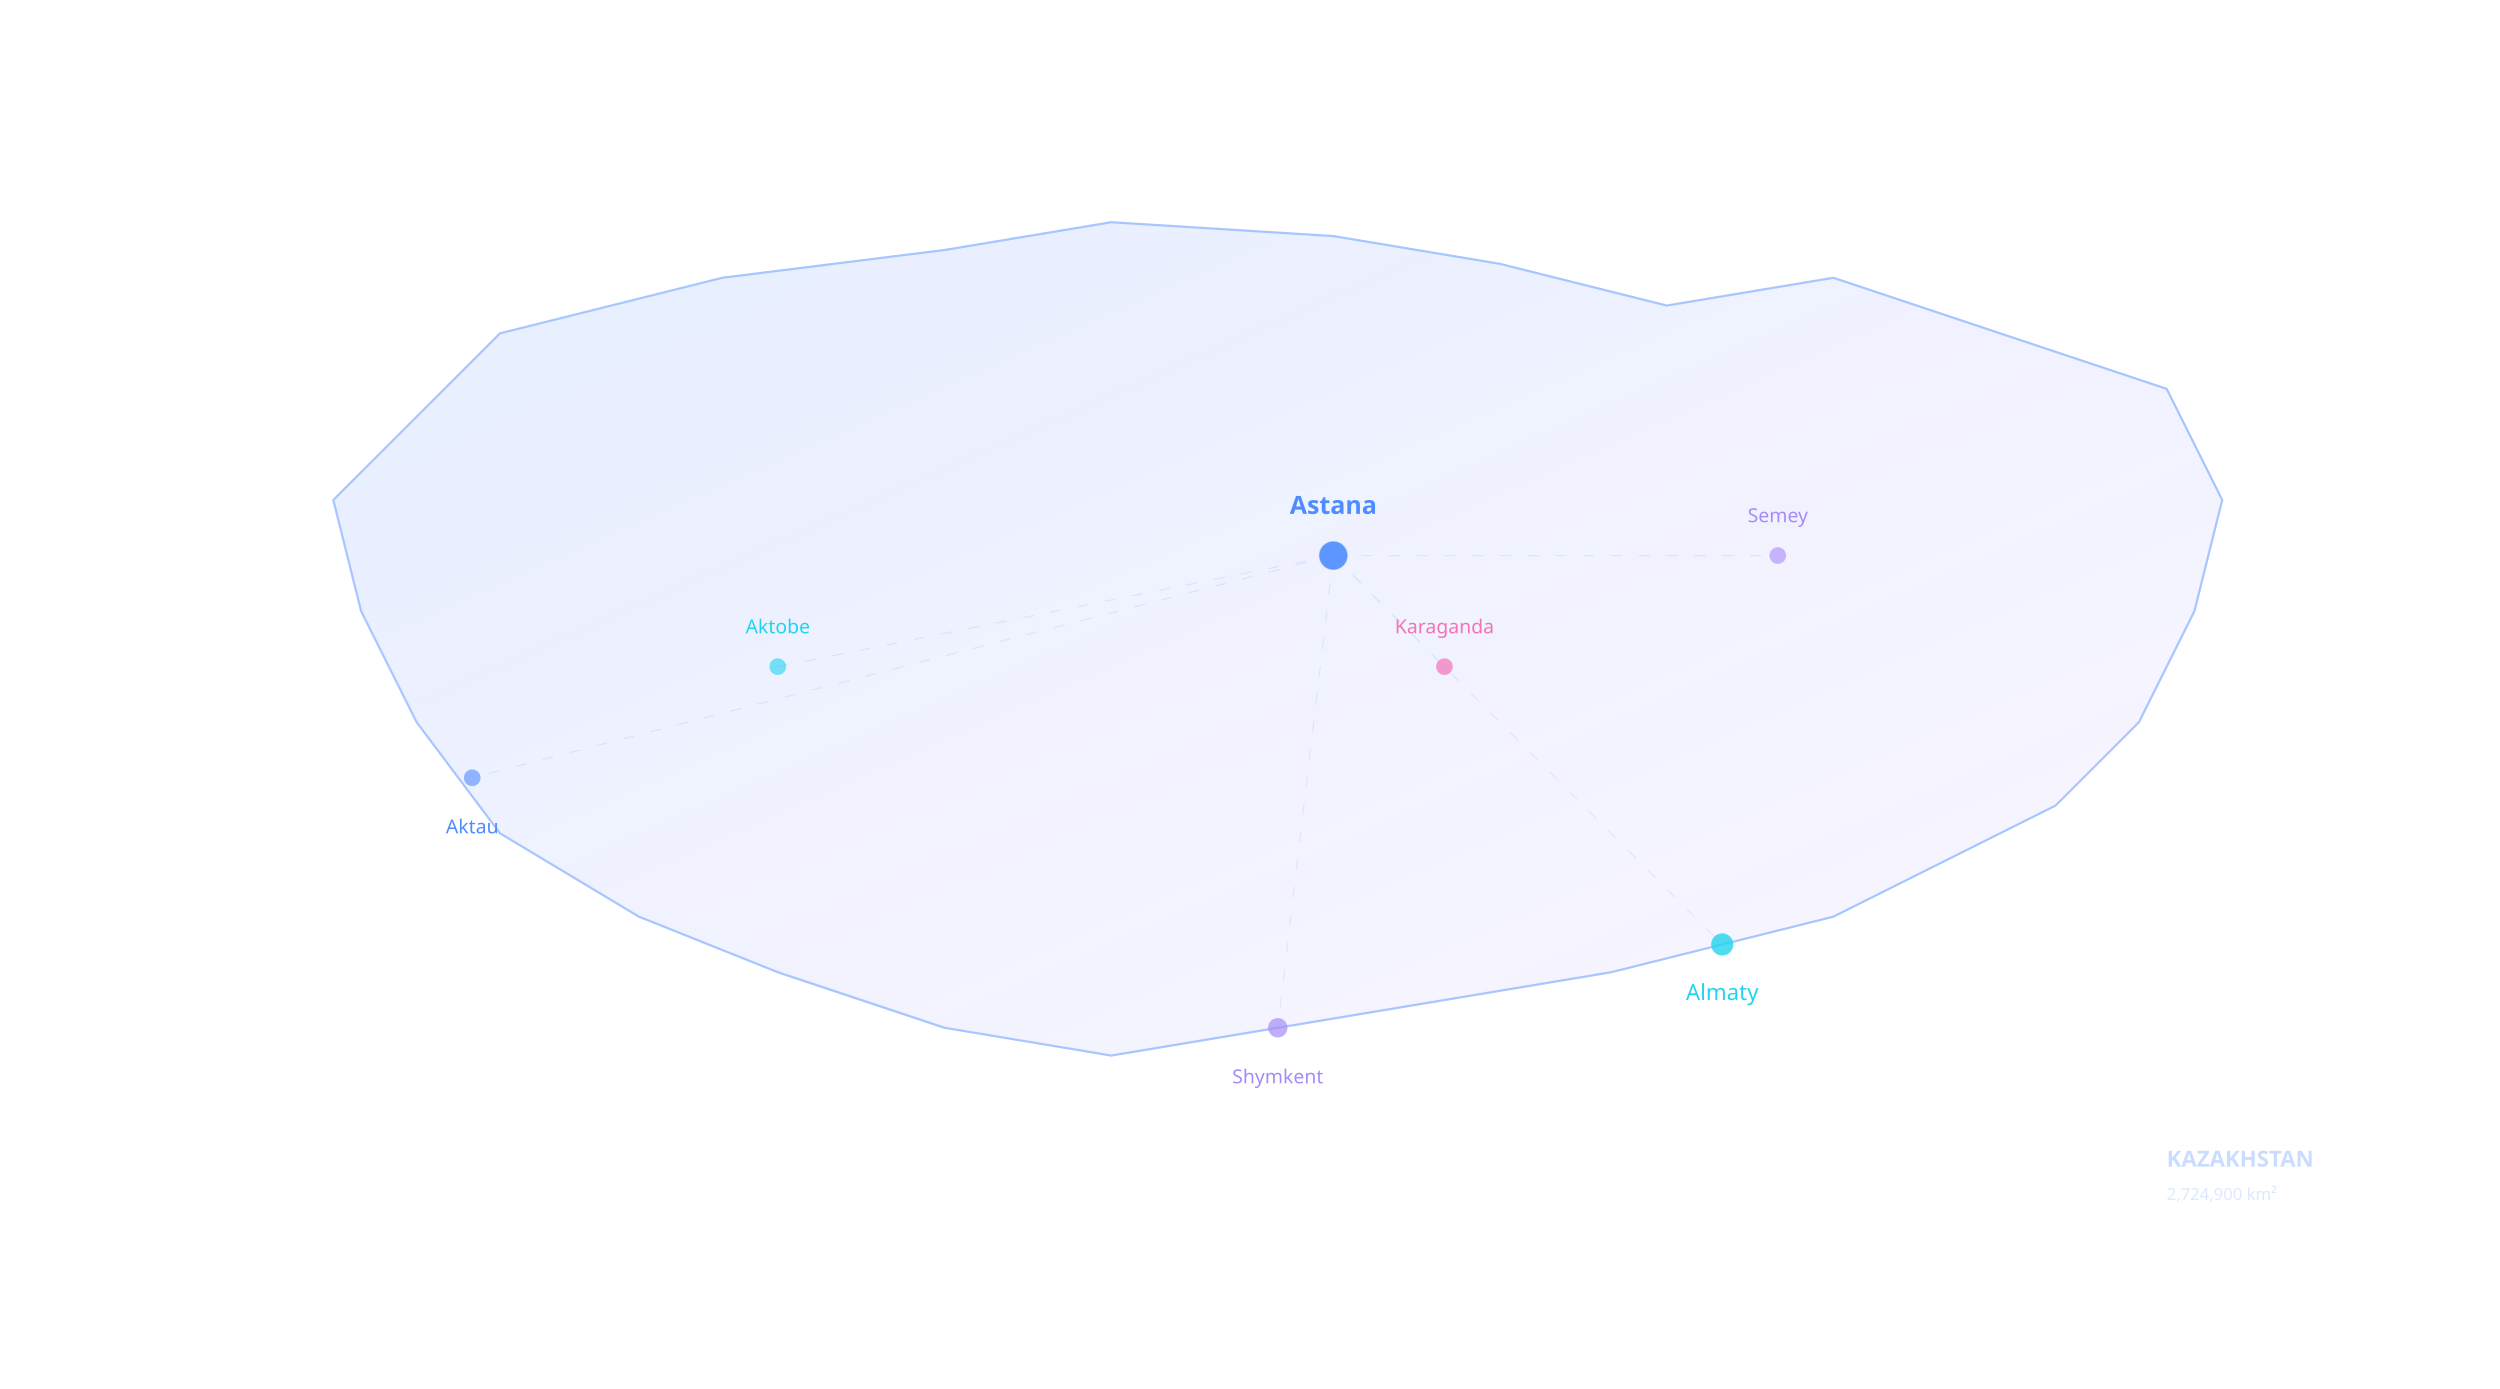
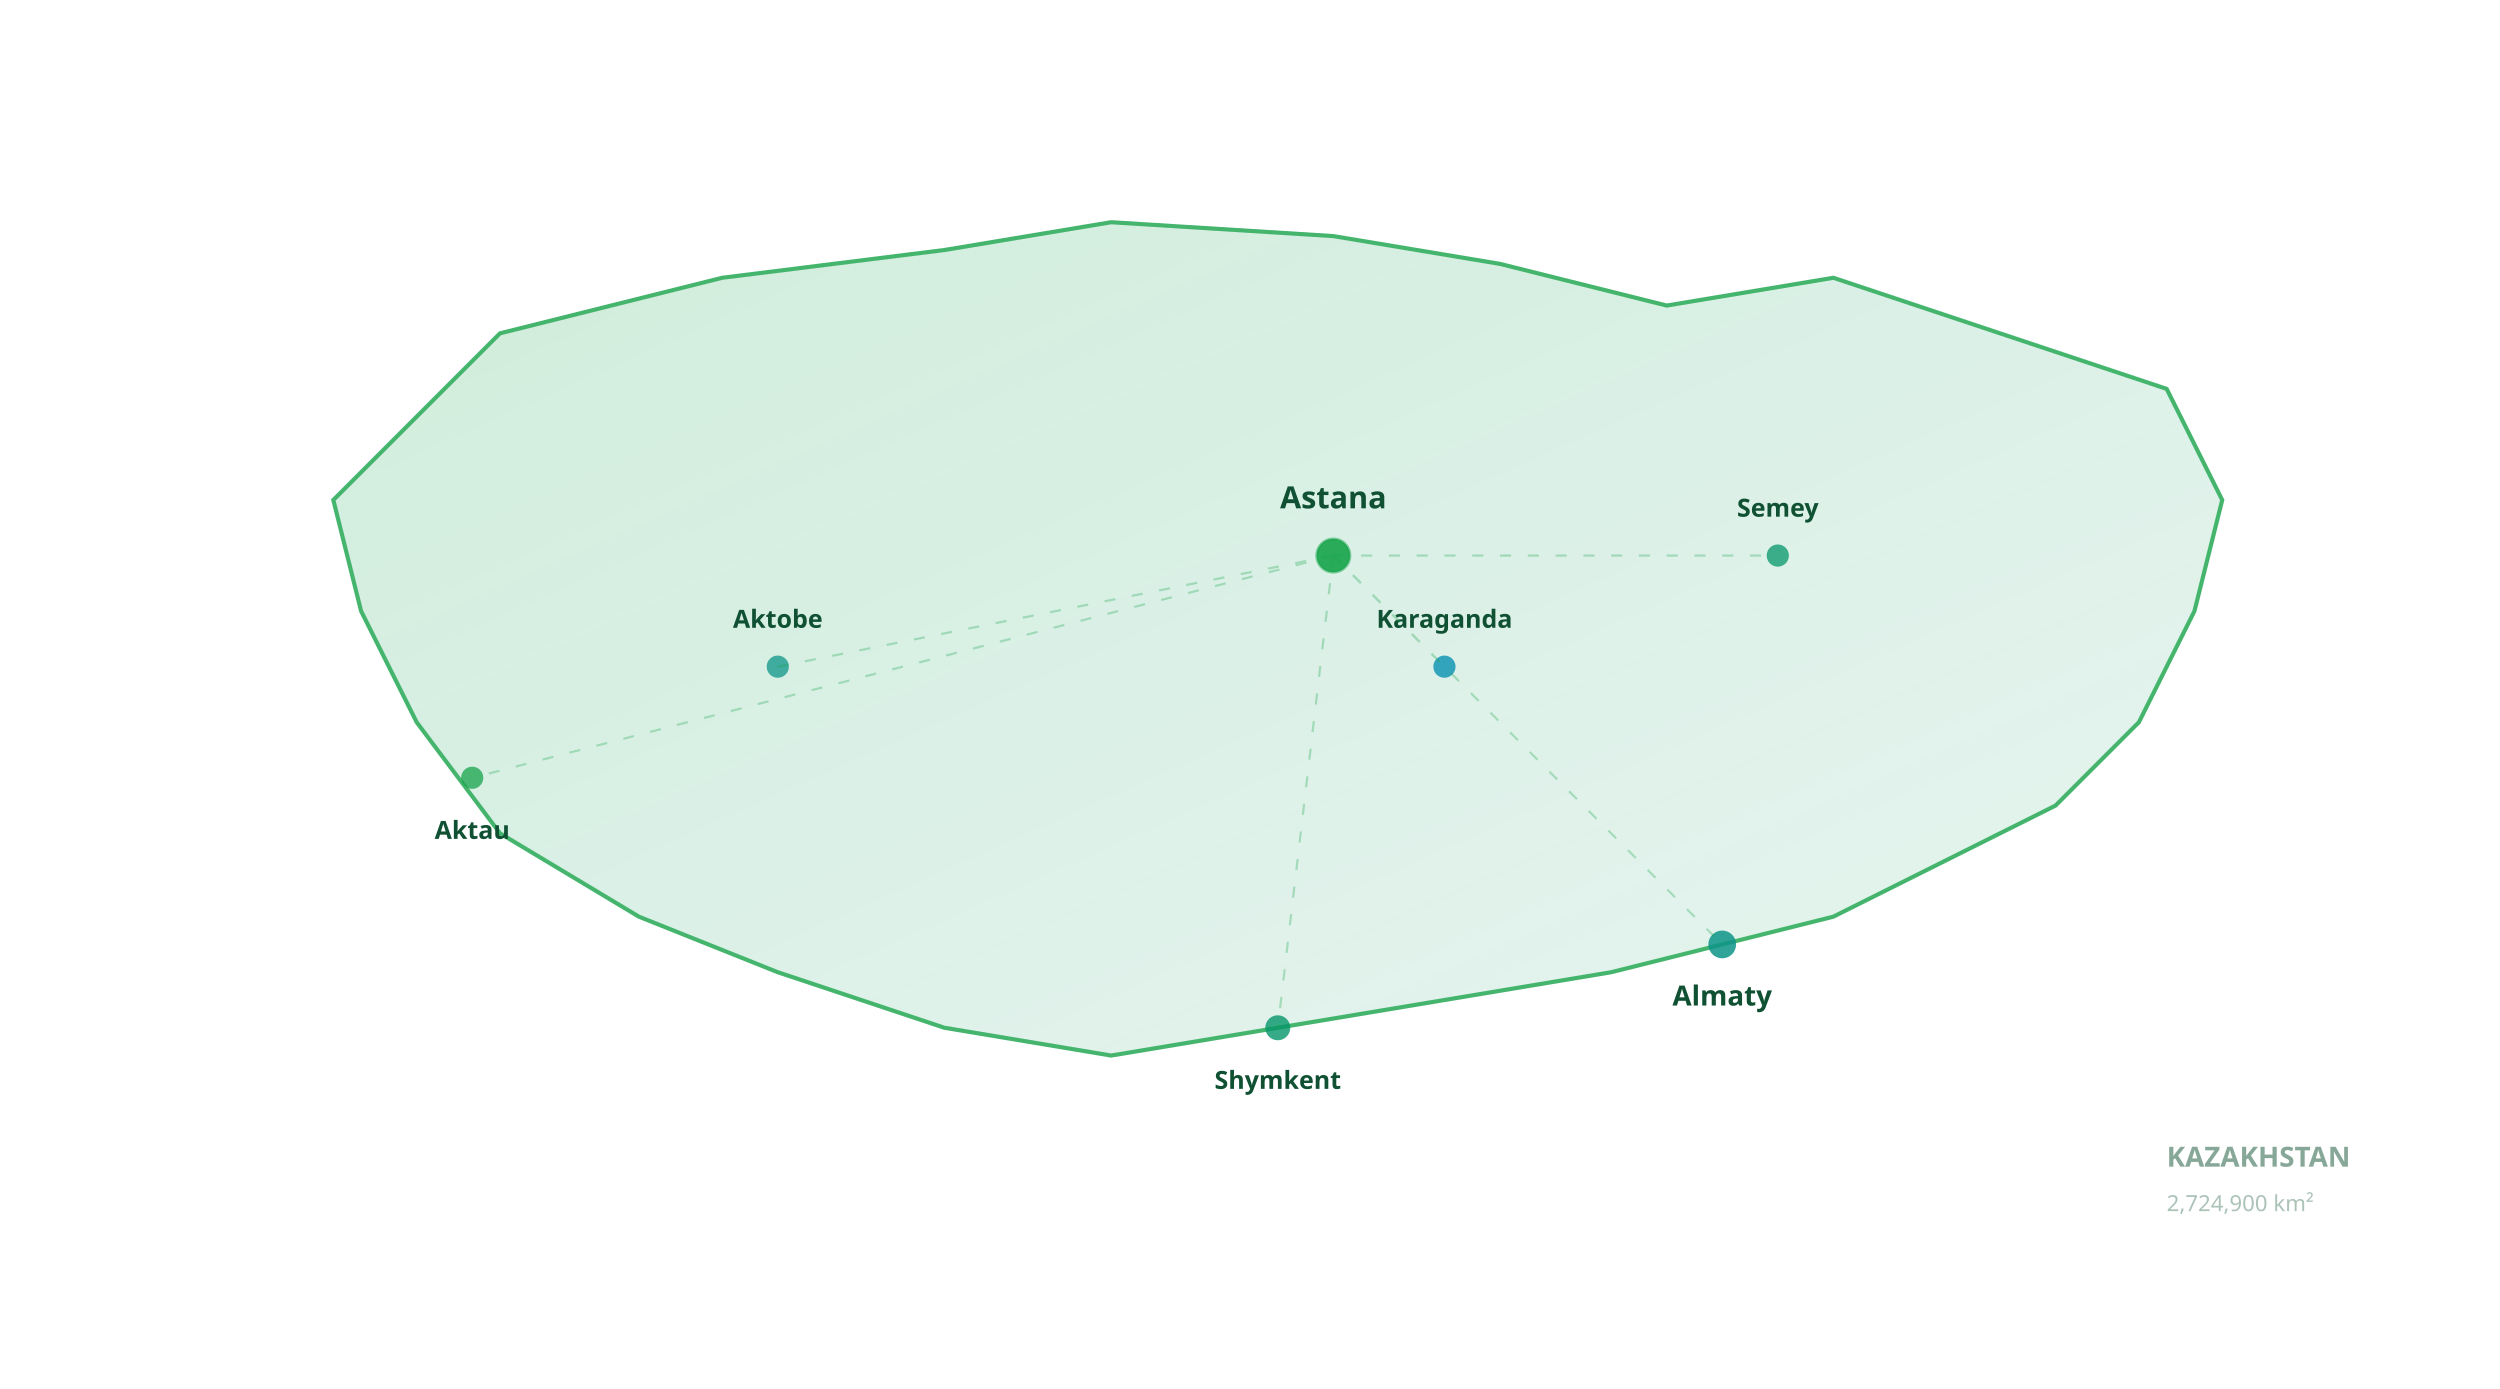
<svg xmlns="http://www.w3.org/2000/svg" viewBox="0 0 900 500">
  <defs>
    <linearGradient id="mg1" x1="0%" y1="0%" x2="100%" y2="100%">
-       <stop offset="0%" stop-color="#4f8cff" stop-opacity="0.3" />
-       <stop offset="100%" stop-color="#a78bfa" stop-opacity="0.15" />
+       <stop offset="0%" stop-color="#16a34a" stop-opacity="0.25" />
+       <stop offset="100%" stop-color="#059669" stop-opacity="0.12" />
    </linearGradient>
-     <filter id="mglow" x="-50%" y="-50%" width="200%" height="200%">
-       <feGaussianBlur in="SourceGraphic" stdDeviation="8" />
-     </filter>
  </defs>
-   <path d="M120,180 L180,120 L260,100 L340,90 L400,80 L480,85 L540,95 L600,110 L660,100 L720,120 L780,140 L800,180 L790,220 L770,260 L740,290 L700,310 L660,330 L620,340 L580,350 L520,360 L460,370 L400,380 L340,370 L280,350 L230,330 L180,300 L150,260 L130,220 Z" fill="url(#mg1)" stroke="#4f8cff" stroke-width="0.8" opacity="0.5" />
-   <circle cx="480" cy="200" r="5" fill="#4f8cff" opacity="0.9">
-     <animate attributeName="r" values="5;7;5" dur="2s" repeatCount="indefinite" />
+   <path d="M120,180 L180,120 L260,100 L340,90 L400,80 L480,85 L540,95 L600,110 L660,100 L720,120 L780,140 L800,180 L790,220 L770,260 L740,290 L700,310 L660,330 L620,340 L580,350 L520,360 L460,370 L400,380 L340,370 L280,350 L230,330 L180,300 L150,260 L130,220 Z" fill="url(#mg1)" stroke="#16a34a" stroke-width="1.5" opacity="0.8" />
+   <circle cx="480" cy="200" r="6" fill="#16a34a" opacity="0.9">
+     <animate attributeName="r" values="6;8;6" dur="2s" repeatCount="indefinite" />
  </circle>
-   <circle cx="480" cy="200" r="5" fill="none" stroke="#4f8cff" stroke-width="0.5" opacity="0.4">
-     <animate attributeName="r" values="5;20;5" dur="3s" repeatCount="indefinite" />
-     <animate attributeName="opacity" values="0.4;0;0.4" dur="3s" repeatCount="indefinite" />
+   <circle cx="480" cy="200" r="6" fill="none" stroke="#16a34a" stroke-width="1" opacity="0.5">
+     <animate attributeName="r" values="6;22;6" dur="3s" repeatCount="indefinite" />
+     <animate attributeName="opacity" values="0.5;0;0.5" dur="3s" repeatCount="indefinite" />
  </circle>
-   <text x="480" y="185" text-anchor="middle" fill="#4f8cff" font-size="9" font-weight="600" font-family="Montserrat,sans-serif">Astana</text>
-   <circle cx="620" cy="340" r="4" fill="#22d3ee" opacity="0.8">
-     <animate attributeName="r" values="4;6;4" dur="2.5s" repeatCount="indefinite" />
+   <text x="480" y="183" text-anchor="middle" fill="#0f5132" font-size="11" font-weight="700" font-family="Montserrat,sans-serif">Astana</text>
+   <circle cx="620" cy="340" r="5" fill="#0d9488" opacity="0.85">
+     <animate attributeName="r" values="5;7;5" dur="2.5s" repeatCount="indefinite" />
  </circle>
-   <text x="620" y="360" text-anchor="middle" fill="#22d3ee" font-size="8" font-family="Montserrat,sans-serif">Almaty</text>
-   <circle cx="460" cy="370" r="3.5" fill="#a78bfa" opacity="0.7" />
-   <text x="460" y="390" text-anchor="middle" fill="#a78bfa" font-size="7" font-family="Montserrat,sans-serif">Shymkent</text>
-   <circle cx="520" cy="240" r="3" fill="#f472b6" opacity="0.7" />
-   <text x="520" y="228" text-anchor="middle" fill="#f472b6" font-size="7" font-family="Montserrat,sans-serif">Karaganda</text>
-   <circle cx="280" cy="240" r="3" fill="#22d3ee" opacity="0.6" />
-   <text x="280" y="228" text-anchor="middle" fill="#22d3ee" font-size="7" font-family="Montserrat,sans-serif">Aktobe</text>
-   <circle cx="640" cy="200" r="3" fill="#a78bfa" opacity="0.6" />
-   <text x="640" y="188" text-anchor="middle" fill="#a78bfa" font-size="7" font-family="Montserrat,sans-serif">Semey</text>
-   <circle cx="170" cy="280" r="3" fill="#4f8cff" opacity="0.6" />
-   <text x="170" y="300" text-anchor="middle" fill="#4f8cff" font-size="7" font-family="Montserrat,sans-serif">Aktau</text>
-   <g stroke="#4f8cff" stroke-width="0.4" opacity="0.15" stroke-dasharray="4 6">
+   <text x="620" y="362" text-anchor="middle" fill="#0f5132" font-size="10" font-weight="600" font-family="Montserrat,sans-serif">Almaty</text>
+   <circle cx="460" cy="370" r="4.5" fill="#059669" opacity="0.8" />
+   <text x="460" y="392" text-anchor="middle" fill="#0f5132" font-size="9" font-weight="600" font-family="Montserrat,sans-serif">Shymkent</text>
+   <circle cx="520" cy="240" r="4" fill="#0891b2" opacity="0.8" />
+   <text x="520" y="226" text-anchor="middle" fill="#0f5132" font-size="9" font-weight="600" font-family="Montserrat,sans-serif">Karaganda</text>
+   <circle cx="280" cy="240" r="4" fill="#0d9488" opacity="0.75" />
+   <text x="280" y="226" text-anchor="middle" fill="#0f5132" font-size="9" font-weight="600" font-family="Montserrat,sans-serif">Aktobe</text>
+   <circle cx="640" cy="200" r="4" fill="#059669" opacity="0.75" />
+   <text x="640" y="186" text-anchor="middle" fill="#0f5132" font-size="9" font-weight="600" font-family="Montserrat,sans-serif">Semey</text>
+   <circle cx="170" cy="280" r="4" fill="#16a34a" opacity="0.75" />
+   <text x="170" y="302" text-anchor="middle" fill="#0f5132" font-size="9" font-weight="600" font-family="Montserrat,sans-serif">Aktau</text>
+   <g stroke="#16a34a" stroke-width="0.8" opacity="0.3" stroke-dasharray="4 6">
    <line x1="480" y1="200" x2="620" y2="340" />
    <line x1="480" y1="200" x2="460" y2="370" />
    <line x1="480" y1="200" x2="520" y2="240" />
    <line x1="480" y1="200" x2="280" y2="240" />
    <line x1="480" y1="200" x2="640" y2="200" />
    <line x1="480" y1="200" x2="170" y2="280" />
  </g>
-   <text x="780" y="420" fill="#4f8cff" font-size="8" opacity="0.3" font-family="Montserrat,sans-serif" font-weight="600">KAZAKHSTAN</text>
-   <text x="780" y="432" fill="#4f8cff" font-size="6" opacity="0.2" font-family="Montserrat,sans-serif">2,724,900 km²</text>
+   <text x="780" y="420" fill="#0f5132" font-size="10" opacity="0.5" font-family="Montserrat,sans-serif" font-weight="700">KAZAKHSTAN</text>
+   <text x="780" y="436" fill="#0f5132" font-size="8" opacity="0.35" font-family="Montserrat,sans-serif">2,724,900 km²</text>
</svg>
